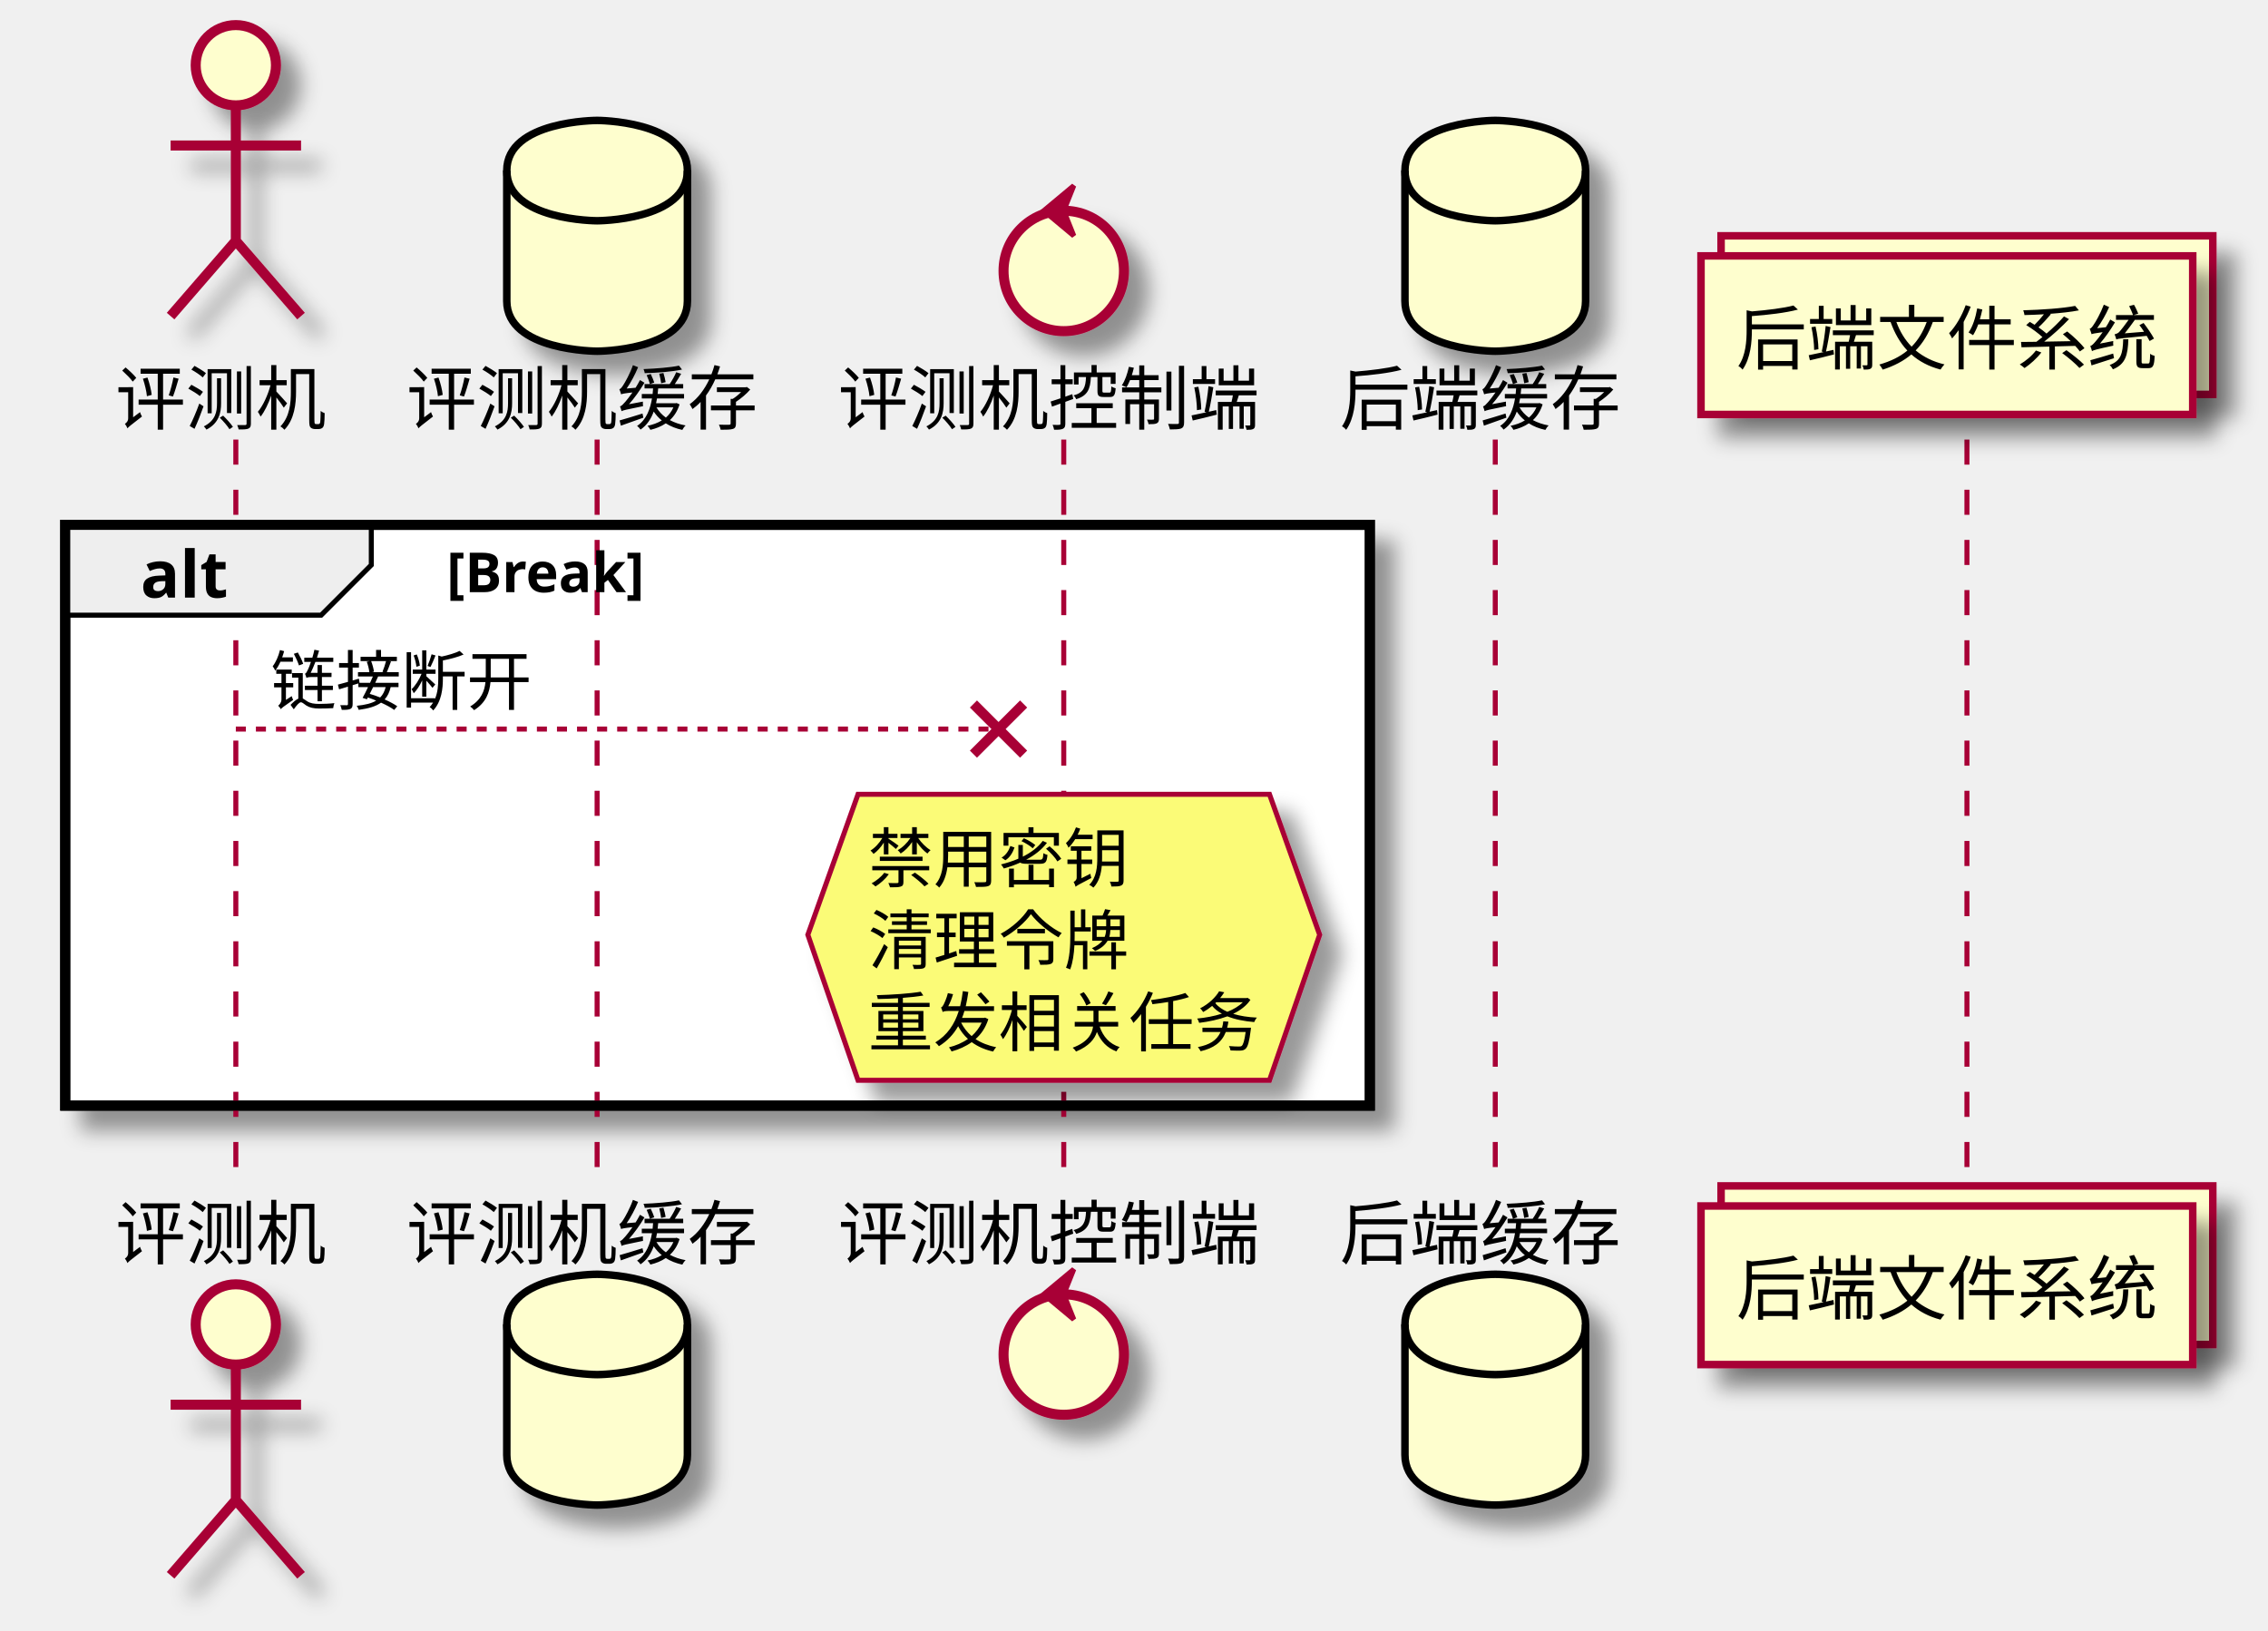
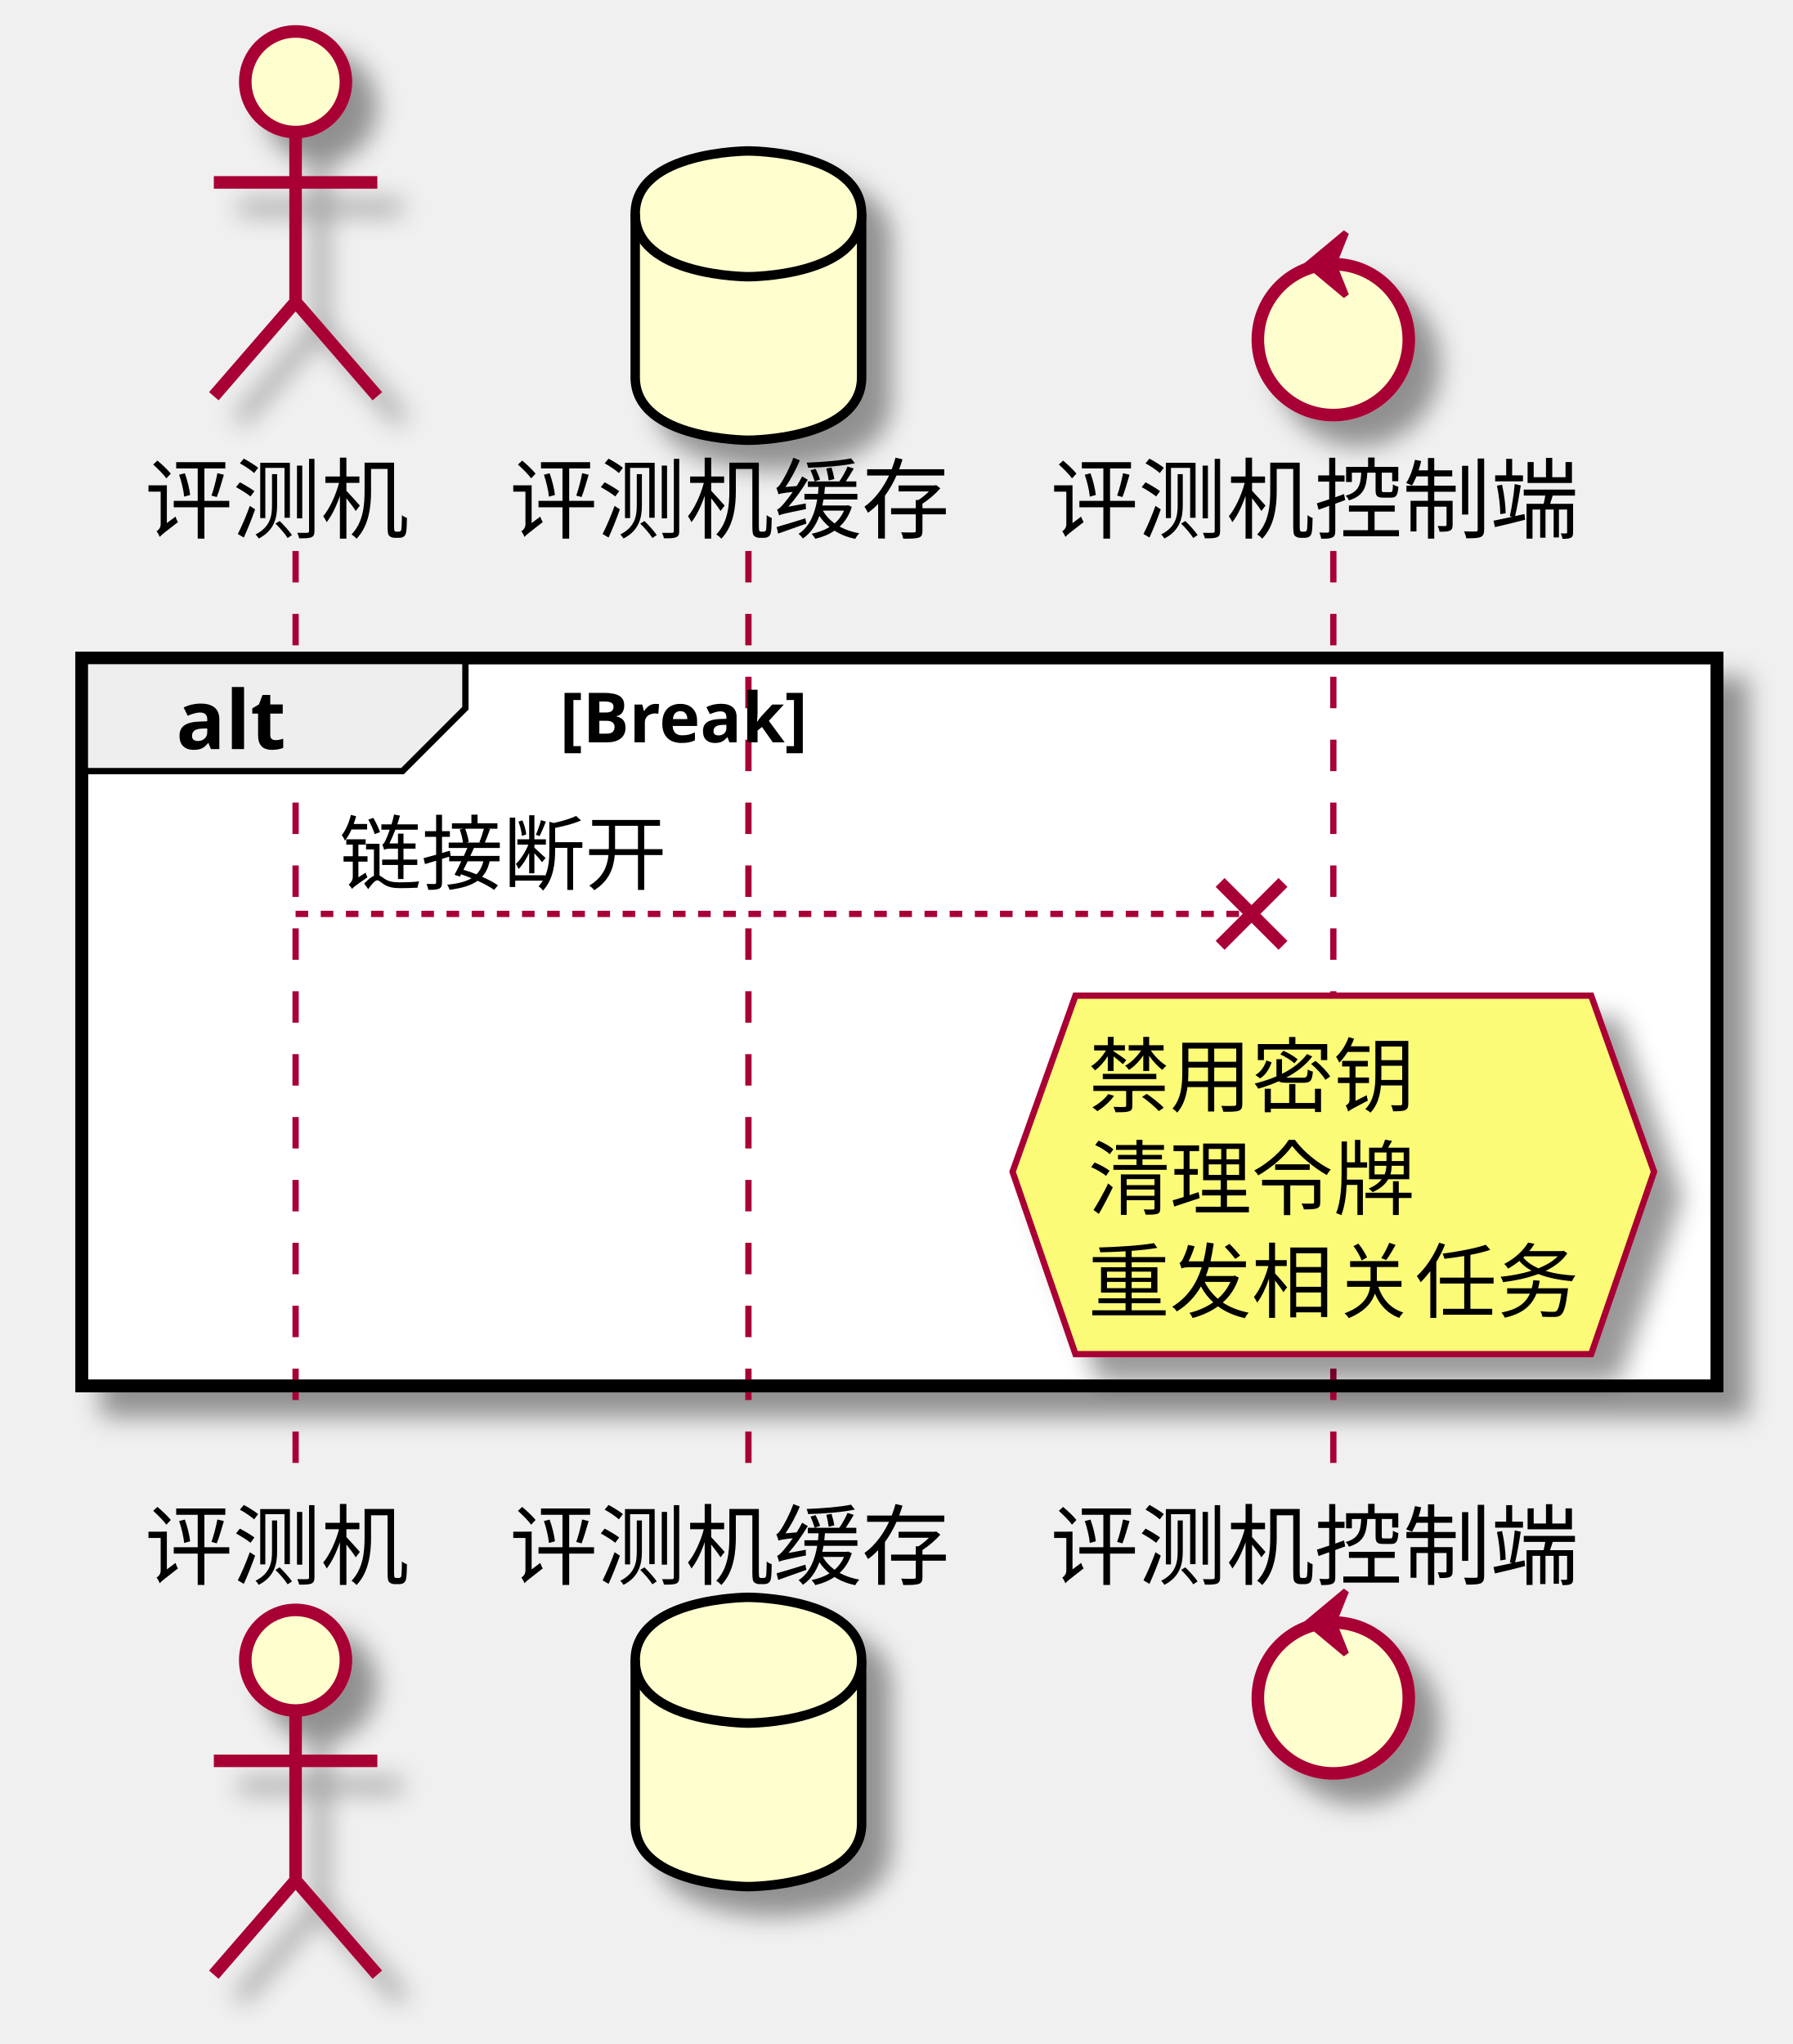
- <svg xmlns="http://www.w3.org/2000/svg" contentScriptType="application/ecmascript" contentStyleType="text/css" height="325px" preserveAspectRatio="none" style="width:452px;height:325px;" version="1.1" viewBox="0 0 452 325" width="452px" zoomAndPan="magnify">
+ <svg xmlns="http://www.w3.org/2000/svg" contentScriptType="application/ecmascript" contentStyleType="text/css" height="325px" preserveAspectRatio="none" style="width:285px;height:325px;" version="1.1" viewBox="0 0 285 325" width="285px" zoomAndPan="magnify">
  <defs>
-     <filter height="300%" id="fp4u8876omjck" width="300%" x="-1" y="-1">
+     <filter height="300%" id="fv3isqv6wld4h" width="300%" x="-1" y="-1">
      <feGaussianBlur result="blurOut" stdDeviation="2.0" />
      <feColorMatrix in="blurOut" result="blurOut2" type="matrix" values="0 0 0 0 0 0 0 0 0 0 0 0 0 0 0 0 0 0 .4 0" />
      <feOffset dx="4.0" dy="4.0" in="blurOut2" result="blurOut3" />
      <feBlend in="SourceGraphic" in2="blurOut3" mode="normal" />
    </filter>
  </defs>
  <g>
-     <rect fill="#FFFFFF" filter="url(#fp4u8876omjck)" height="115.758" style="stroke: #000000; stroke-width: 2.0;" width="260" x="13" y="104.609" />
+     <rect fill="#FFFFFF" filter="url(#fv3isqv6wld4h)" height="115.758" style="stroke: #000000; stroke-width: 2.0;" width="260" x="13" y="104.609" />
    <line style="stroke: #A80036; stroke-width: 1.0; stroke-dasharray: 5.0,5.0;" x1="47" x2="47" y1="87.609" y2="237.367" />
    <line style="stroke: #A80036; stroke-width: 1.0; stroke-dasharray: 5.0,5.0;" x1="119" x2="119" y1="87.609" y2="237.367" />
    <line style="stroke: #A80036; stroke-width: 1.0; stroke-dasharray: 5.0,5.0;" x1="212" x2="212" y1="87.609" y2="237.367" />
-     <line style="stroke: #A80036; stroke-width: 1.0; stroke-dasharray: 5.0,5.0;" x1="298" x2="298" y1="87.609" y2="237.367" />
-     <line style="stroke: #A80036; stroke-width: 1.0; stroke-dasharray: 5.0,5.0;" x1="392" x2="392" y1="87.609" y2="237.367" />
    <text fill="#000000" font-family="sans-serif" font-size="14" lengthAdjust="spacingAndGlyphs" textLength="42" x="23" y="84.533">评测机</text>
-     <ellipse cx="47" cy="13" fill="#FEFECE" filter="url(#fp4u8876omjck)" rx="8" ry="8" style="stroke: #A80036; stroke-width: 2.0;" />
-     <path d="M47,21 L47,48 M34,29 L60,29 M47,48 L34,63 M47,48 L60,63 " fill="none" filter="url(#fp4u8876omjck)" style="stroke: #A80036; stroke-width: 2.0;" />
+     <ellipse cx="47" cy="13" fill="#FEFECE" filter="url(#fv3isqv6wld4h)" rx="8" ry="8" style="stroke: #A80036; stroke-width: 2.0;" />
+     <path d="M47,21 L47,48 M34,29 L60,29 M47,48 L34,63 M47,48 L60,63 " fill="none" filter="url(#fv3isqv6wld4h)" style="stroke: #A80036; stroke-width: 2.0;" />
    <text fill="#000000" font-family="sans-serif" font-size="14" lengthAdjust="spacingAndGlyphs" textLength="42" x="23" y="250.9">评测机</text>
-     <ellipse cx="47" cy="263.977" fill="#FEFECE" filter="url(#fp4u8876omjck)" rx="8" ry="8" style="stroke: #A80036; stroke-width: 2.0;" />
-     <path d="M47,271.977 L47,298.977 M34,279.977 L60,279.977 M47,298.977 L34,313.977 M47,298.977 L60,313.977 " fill="none" filter="url(#fp4u8876omjck)" style="stroke: #A80036; stroke-width: 2.0;" />
+     <ellipse cx="47" cy="263.977" fill="#FEFECE" filter="url(#fv3isqv6wld4h)" rx="8" ry="8" style="stroke: #A80036; stroke-width: 2.0;" />
+     <path d="M47,271.977 L47,298.977 M34,279.977 L60,279.977 M47,298.977 L34,313.977 M47,298.977 L60,313.977 " fill="none" filter="url(#fv3isqv6wld4h)" style="stroke: #A80036; stroke-width: 2.0;" />
    <text fill="#000000" font-family="sans-serif" font-size="14" lengthAdjust="spacingAndGlyphs" textLength="70" x="81" y="84.533">评测机缓存</text>
-     <path d="M101,34 C101,24 119,24 119,24 C119,24 137,24 137,34 L137,60 C137,70 119,70 119,70 C119,70 101,70 101,60 L101,34 " fill="#FEFECE" filter="url(#fp4u8876omjck)" style="stroke: #000000; stroke-width: 1.5;" />
+     <path d="M101,34 C101,24 119,24 119,24 C119,24 137,24 137,34 L137,60 C137,70 119,70 119,70 C119,70 101,70 101,60 L101,34 " fill="#FEFECE" filter="url(#fv3isqv6wld4h)" style="stroke: #000000; stroke-width: 1.5;" />
    <path d="M101,34 C101,44 119,44 119,44 C119,44 137,44 137,34 " fill="none" style="stroke: #000000; stroke-width: 1.5;" />
    <text fill="#000000" font-family="sans-serif" font-size="14" lengthAdjust="spacingAndGlyphs" textLength="70" x="81" y="250.9">评测机缓存</text>
-     <path d="M101,263.977 C101,253.977 119,253.977 119,253.977 C119,253.977 137,253.977 137,263.977 L137,289.977 C137,299.977 119,299.977 119,299.977 C119,299.977 101,299.977 101,289.977 L101,263.977 " fill="#FEFECE" filter="url(#fp4u8876omjck)" style="stroke: #000000; stroke-width: 1.5;" />
+     <path d="M101,263.977 C101,253.977 119,253.977 119,253.977 C119,253.977 137,253.977 137,263.977 L137,289.977 C137,299.977 119,299.977 119,299.977 C119,299.977 101,299.977 101,289.977 L101,263.977 " fill="#FEFECE" filter="url(#fv3isqv6wld4h)" style="stroke: #000000; stroke-width: 1.5;" />
    <path d="M101,263.977 C101,273.977 119,273.977 119,273.977 C119,273.977 137,273.977 137,263.977 " fill="none" style="stroke: #000000; stroke-width: 1.5;" />
    <text fill="#000000" font-family="sans-serif" font-size="14" lengthAdjust="spacingAndGlyphs" textLength="84" x="167" y="84.533">评测机控制端</text>
-     <ellipse cx="212" cy="54" fill="#FEFECE" filter="url(#fp4u8876omjck)" rx="12" ry="12" style="stroke: #A80036; stroke-width: 2.0;" />
+     <ellipse cx="212" cy="54" fill="#FEFECE" filter="url(#fv3isqv6wld4h)" rx="12" ry="12" style="stroke: #A80036; stroke-width: 2.0;" />
    <polygon fill="#A80036" points="208,42,214,37,212,42,214,47,208,42" style="stroke: #A80036; stroke-width: 1.0;" />
    <text fill="#000000" font-family="sans-serif" font-size="14" lengthAdjust="spacingAndGlyphs" textLength="84" x="167" y="250.9">评测机控制端</text>
-     <ellipse cx="212" cy="269.977" fill="#FEFECE" filter="url(#fp4u8876omjck)" rx="12" ry="12" style="stroke: #A80036; stroke-width: 2.0;" />
+     <ellipse cx="212" cy="269.977" fill="#FEFECE" filter="url(#fv3isqv6wld4h)" rx="12" ry="12" style="stroke: #A80036; stroke-width: 2.0;" />
    <polygon fill="#A80036" points="208,257.977,214,252.977,212,257.977,214,262.977,208,257.977" style="stroke: #A80036; stroke-width: 1.0;" />
-     <text fill="#000000" font-family="sans-serif" font-size="14" lengthAdjust="spacingAndGlyphs" textLength="56" x="267" y="84.533">后端缓存</text>
-     <path d="M280,34 C280,24 298,24 298,24 C298,24 316,24 316,34 L316,60 C316,70 298,70 298,70 C298,70 280,70 280,60 L280,34 " fill="#FEFECE" filter="url(#fp4u8876omjck)" style="stroke: #000000; stroke-width: 1.5;" />
-     <path d="M280,34 C280,44 298,44 298,44 C298,44 316,44 316,34 " fill="none" style="stroke: #000000; stroke-width: 1.5;" />
-     <text fill="#000000" font-family="sans-serif" font-size="14" lengthAdjust="spacingAndGlyphs" textLength="56" x="267" y="250.9">后端缓存</text>
-     <path d="M280,263.977 C280,253.977 298,253.977 298,253.977 C298,253.977 316,253.977 316,263.977 L316,289.977 C316,299.977 298,299.977 298,299.977 C298,299.977 280,299.977 280,289.977 L280,263.977 " fill="#FEFECE" filter="url(#fp4u8876omjck)" style="stroke: #000000; stroke-width: 1.5;" />
-     <path d="M280,263.977 C280,273.977 298,273.977 298,273.977 C298,273.977 316,273.977 316,263.977 " fill="none" style="stroke: #000000; stroke-width: 1.5;" />
-     <rect fill="#FEFECE" filter="url(#fp4u8876omjck)" height="31.609" style="stroke: #A80036; stroke-width: 1.5;" width="98" x="343" y="47" />
-     <rect fill="#FEFECE" filter="url(#fp4u8876omjck)" height="31.609" style="stroke: #A80036; stroke-width: 1.5;" width="98" x="339" y="51" />
-     <text fill="#000000" font-family="sans-serif" font-size="14" lengthAdjust="spacingAndGlyphs" textLength="84" x="346" y="72.533">后端文件系统</text>
-     <rect fill="#FEFECE" filter="url(#fp4u8876omjck)" height="31.609" style="stroke: #A80036; stroke-width: 1.5;" width="98" x="343" y="236.367" />
-     <rect fill="#FEFECE" filter="url(#fp4u8876omjck)" height="31.609" style="stroke: #A80036; stroke-width: 1.5;" width="98" x="339" y="240.367" />
-     <text fill="#000000" font-family="sans-serif" font-size="14" lengthAdjust="spacingAndGlyphs" textLength="84" x="346" y="261.9">后端文件系统</text>
    <path d="M13,104.609 L74,104.609 L74,112.609 L64,122.609 L13,122.609 L13,104.609 " fill="#EEEEEE" style="stroke: #000000; stroke-width: 1.0;" />
    <rect fill="none" height="115.758" style="stroke: #000000; stroke-width: 2.0;" width="260" x="13" y="104.609" />
    <text fill="#000000" font-family="sans-serif" font-size="13" font-weight="bold" lengthAdjust="spacingAndGlyphs" textLength="16" x="28" y="119.105">alt</text>
    <text fill="#000000" font-family="sans-serif" font-size="11" font-weight="bold" lengthAdjust="spacingAndGlyphs" textLength="40" x="89" y="118.028">[Break]</text>
    <line style="stroke: #A80036; stroke-width: 2.0;" x1="194" x2="204" y1="140.312" y2="150.312" />
    <line style="stroke: #A80036; stroke-width: 2.0;" x1="194" x2="204" y1="150.312" y2="140.312" />
    <line style="stroke: #A80036; stroke-width: 1.0; stroke-dasharray: 2.0,2.0;" x1="47" x2="199" y1="145.312" y2="145.312" />
    <text fill="#000000" font-family="sans-serif" font-size="13" lengthAdjust="spacingAndGlyphs" textLength="52" x="54" y="140.456">链接断开</text>
-     <polygon fill="#FBFB77" filter="url(#fp4u8876omjck)" points="171,158.312,253,158.312,263,186.312,253,215.312,171,215.312,161,186.312,171,158.312" style="stroke: #A80036; stroke-width: 1.0;" />
+     <polygon fill="#FBFB77" filter="url(#fv3isqv6wld4h)" points="171,158.312,253,158.312,263,186.312,253,215.312,171,215.312,161,186.312,171,158.312" style="stroke: #A80036; stroke-width: 1.0;" />
    <text fill="#000000" font-family="sans-serif" font-size="13" lengthAdjust="spacingAndGlyphs" textLength="52" x="173" y="175.808">禁用密钥</text>
    <text fill="#000000" font-family="sans-serif" font-size="13" lengthAdjust="spacingAndGlyphs" textLength="52" x="173" y="192.159">清理令牌</text>
    <text fill="#000000" font-family="sans-serif" font-size="13" lengthAdjust="spacingAndGlyphs" textLength="78" x="173" y="208.511">重发相关任务</text>
  </g>
</svg>
